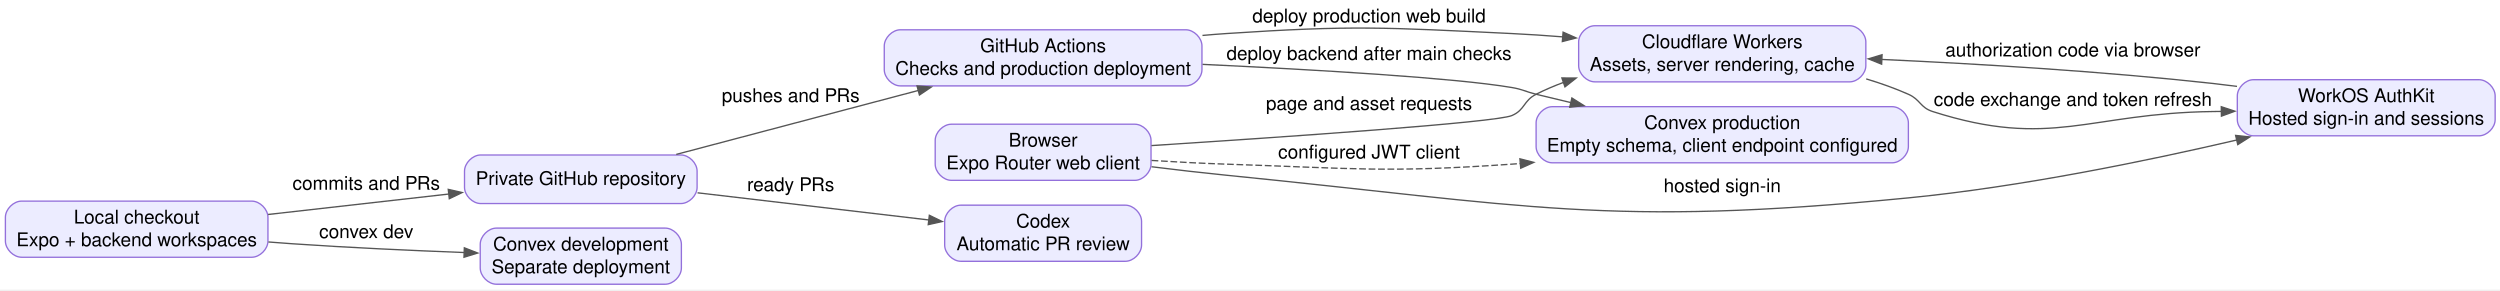
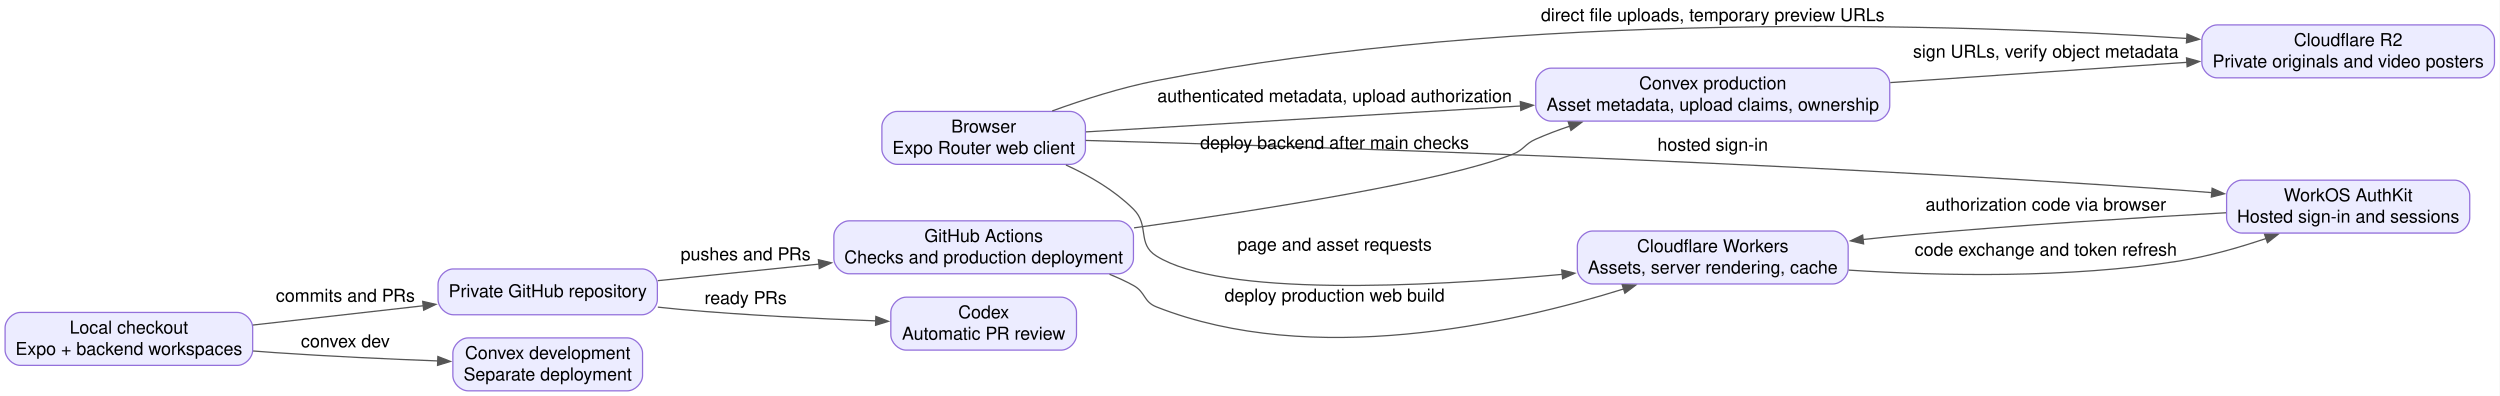
- <svg xmlns="http://www.w3.org/2000/svg" width="1853pt" height="215pt" viewBox="0.00 0.00 1853.00 215.00">
-   <g id="graph0" class="graph" transform="scale(1 1) rotate(0) translate(4 210.67)">
-     <polygon fill="white" stroke="none" points="-4,4 -4,-210.67 1849.4,-210.67 1849.4,4 -4,4" />
+ <svg xmlns="http://www.w3.org/2000/svg" width="1965pt" height="311pt" viewBox="0.00 0.00 1965.00 311.00">
+   <g id="graph0" class="graph" transform="scale(1 1) rotate(0) translate(4 307.19)">
+     <polygon fill="white" stroke="none" points="-4,4 -4,-307.19 1960.66,-307.19 1960.66,4 -4,4" />
    <g id="node1" class="node">
-       <path fill="#ececff" stroke="#9370db" d="M837.14,-118.6C837.14,-118.6 701.17,-118.6 701.17,-118.6 695.17,-118.6 689.17,-112.6 689.17,-106.6 689.17,-106.6 689.17,-89 689.17,-89 689.17,-83 695.17,-77 701.17,-77 701.17,-77 837.14,-77 837.14,-77 843.14,-77 849.14,-83 849.14,-89 849.14,-89 849.14,-106.6 849.14,-106.6 849.14,-112.6 843.14,-118.6 837.14,-118.6" />
-       <text xml:space="preserve" text-anchor="middle" x="769.16" y="-102" font-family="Helvetica,sans-Serif" font-size="14.00">Browser</text>
-       <text xml:space="preserve" text-anchor="middle" x="769.16" y="-85.2" font-family="Helvetica,sans-Serif" font-size="14.00">Expo Router web client</text>
+       <path fill="#ececff" stroke="#9370db" d="M837.14,-219.6C837.14,-219.6 701.17,-219.6 701.17,-219.6 695.17,-219.6 689.17,-213.6 689.17,-207.6 689.17,-207.6 689.17,-190 689.17,-190 689.17,-184 695.17,-178 701.17,-178 701.17,-178 837.14,-178 837.14,-178 843.14,-178 849.14,-184 849.14,-190 849.14,-190 849.14,-207.6 849.14,-207.6 849.14,-213.6 843.14,-219.6 837.14,-219.6" />
+       <text xml:space="preserve" text-anchor="middle" x="769.16" y="-203" font-family="Helvetica,sans-Serif" font-size="14.00">Browser</text>
+       <text xml:space="preserve" text-anchor="middle" x="769.16" y="-186.2" font-family="Helvetica,sans-Serif" font-size="14.00">Expo Router web client</text>
    </g>
    <g id="node2" class="node">
-       <path fill="#ececff" stroke="#9370db" d="M1366.96,-191.6C1366.96,-191.6 1178.09,-191.6 1178.09,-191.6 1172.09,-191.6 1166.09,-185.6 1166.09,-179.6 1166.09,-179.6 1166.09,-162 1166.09,-162 1166.09,-156 1172.09,-150 1178.09,-150 1178.09,-150 1366.96,-150 1366.96,-150 1372.96,-150 1378.96,-156 1378.96,-162 1378.96,-162 1378.96,-179.6 1378.96,-179.6 1378.96,-185.6 1372.96,-191.6 1366.96,-191.6" />
-       <text xml:space="preserve" text-anchor="middle" x="1272.53" y="-175" font-family="Helvetica,sans-Serif" font-size="14.00">Cloudflare Workers</text>
-       <text xml:space="preserve" text-anchor="middle" x="1272.53" y="-158.2" font-family="Helvetica,sans-Serif" font-size="14.00">Assets, server rendering, cache</text>
+       <path fill="#ececff" stroke="#9370db" d="M1436.65,-125.6C1436.65,-125.6 1247.78,-125.6 1247.78,-125.6 1241.78,-125.6 1235.78,-119.6 1235.78,-113.6 1235.78,-113.6 1235.78,-96 1235.78,-96 1235.78,-90 1241.78,-84 1247.78,-84 1247.78,-84 1436.65,-84 1436.65,-84 1442.65,-84 1448.65,-90 1448.65,-96 1448.65,-96 1448.65,-113.6 1448.65,-113.6 1448.65,-119.6 1442.65,-125.6 1436.65,-125.6" />
+       <text xml:space="preserve" text-anchor="middle" x="1342.22" y="-109" font-family="Helvetica,sans-Serif" font-size="14.00">Cloudflare Workers</text>
+       <text xml:space="preserve" text-anchor="middle" x="1342.22" y="-92.2" font-family="Helvetica,sans-Serif" font-size="14.00">Assets, server rendering, cache</text>
    </g>
    <g id="edge1" class="edge">
-       <path fill="none" stroke="#555555" d="M849.44,-102.76C947.89,-109.1 1104.44,-119.88 1116.56,-125 1126.37,-129.14 1125.06,-136 1134.56,-140.8 1141.13,-144.12 1148.06,-147.07 1155.17,-149.7" />
-       <polygon fill="#555555" stroke="#555555" points="1153.67,-152.89 1164.26,-152.83 1155.95,-146.27 1153.67,-152.89" />
-       <text xml:space="preserve" text-anchor="middle" x="1010.73" y="-129.2" font-family="Helvetica,sans-Serif" font-size="14.00">page and asset requests</text>
+       <path fill="none" stroke="#555555" d="M833.82,-177.51C852.59,-168.94 872.05,-157.53 886.89,-142.8 899.81,-129.97 889.46,-115.66 904.89,-106 956.14,-73.92 1113.15,-81.38 1224.09,-91.55" />
+       <polygon fill="#555555" stroke="#555555" points="1223.56,-95.01 1233.84,-92.46 1224.21,-88.04 1223.56,-95.01" />
+       <text xml:space="preserve" text-anchor="middle" x="1044.99" y="-110.2" font-family="Helvetica,sans-Serif" font-size="14.00">page and asset requests</text>
    </g>
    <g id="node3" class="node">
-       <path fill="#ececff" stroke="#9370db" d="M1398.49,-131.6C1398.49,-131.6 1146.56,-131.6 1146.56,-131.6 1140.56,-131.6 1134.56,-125.6 1134.56,-119.6 1134.56,-119.6 1134.56,-102 1134.56,-102 1134.56,-96 1140.56,-90 1146.56,-90 1146.56,-90 1398.49,-90 1398.49,-90 1404.49,-90 1410.49,-96 1410.49,-102 1410.49,-102 1410.49,-119.6 1410.49,-119.6 1410.49,-125.6 1404.49,-131.6 1398.49,-131.6" />
-       <text xml:space="preserve" text-anchor="middle" x="1272.53" y="-115" font-family="Helvetica,sans-Serif" font-size="14.00">Convex production</text>
-       <text xml:space="preserve" text-anchor="middle" x="1272.53" y="-98.2" font-family="Helvetica,sans-Serif" font-size="14.00">Empty schema, client endpoint configured</text>
+       <path fill="#ececff" stroke="#9370db" d="M1469.34,-253.6C1469.34,-253.6 1215.09,-253.6 1215.09,-253.6 1209.09,-253.6 1203.09,-247.6 1203.09,-241.6 1203.09,-241.6 1203.09,-224 1203.09,-224 1203.09,-218 1209.09,-212 1215.09,-212 1215.09,-212 1469.34,-212 1469.34,-212 1475.34,-212 1481.34,-218 1481.34,-224 1481.34,-224 1481.34,-241.6 1481.34,-241.6 1481.34,-247.6 1475.34,-253.6 1469.34,-253.6" />
+       <text xml:space="preserve" text-anchor="middle" x="1342.22" y="-237" font-family="Helvetica,sans-Serif" font-size="14.00">Convex production</text>
+       <text xml:space="preserve" text-anchor="middle" x="1342.22" y="-220.2" font-family="Helvetica,sans-Serif" font-size="14.00">Asset metadata, upload claims, ownership</text>
    </g>
    <g id="edge2" class="edge">
-       <path fill="none" stroke="#555555" stroke-dasharray="5,2" d="M849.55,-91.75C867.72,-90.61 886.97,-89.58 904.89,-89 998.92,-85.93 1022.72,-82.43 1116.56,-89 1118.66,-89.15 1120.77,-89.3 1122.89,-89.47" />
-       <polygon fill="#555555" stroke="#555555" points="1122.56,-92.96 1132.82,-90.33 1123.16,-85.98 1122.56,-92.96" />
-       <text xml:space="preserve" text-anchor="middle" x="1010.73" y="-93.2" font-family="Helvetica,sans-Serif" font-size="14.00">configured JWT client</text>
+       <path fill="none" stroke="#555555" d="M849.56,-203.53C937.62,-208.77 1081.68,-217.35 1191.16,-223.87" />
+       <polygon fill="#555555" stroke="#555555" points="1190.95,-227.36 1201.14,-224.46 1191.36,-220.37 1190.95,-227.36" />
+       <text xml:space="preserve" text-anchor="middle" x="1044.99" y="-226.95" font-family="Helvetica,sans-Serif" font-size="14.00">authenticated metadata, upload authorization</text>
    </g>
-     <g id="node9" class="node">
-       <path fill="#ececff" stroke="#9370db" d="M1833.4,-151.6C1833.4,-151.6 1666.3,-151.6 1666.3,-151.6 1660.3,-151.6 1654.3,-145.6 1654.3,-139.6 1654.3,-139.6 1654.3,-122 1654.3,-122 1654.3,-116 1660.3,-110 1666.3,-110 1666.3,-110 1833.4,-110 1833.4,-110 1839.4,-110 1845.4,-116 1845.4,-122 1845.4,-122 1845.4,-139.6 1845.4,-139.6 1845.4,-145.6 1839.4,-151.6 1833.4,-151.6" />
-       <text xml:space="preserve" text-anchor="middle" x="1749.85" y="-135" font-family="Helvetica,sans-Serif" font-size="14.00">WorkOS AuthKit</text>
-       <text xml:space="preserve" text-anchor="middle" x="1749.85" y="-118.2" font-family="Helvetica,sans-Serif" font-size="14.00">Hosted sign-in and sessions</text>
+     <g id="node4" class="node">
+       <path fill="#ececff" stroke="#9370db" d="M1944.66,-287.6C1944.66,-287.6 1738.66,-287.6 1738.66,-287.6 1732.66,-287.6 1726.66,-281.6 1726.66,-275.6 1726.66,-275.6 1726.66,-258 1726.66,-258 1726.66,-252 1732.66,-246 1738.66,-246 1738.66,-246 1944.66,-246 1944.66,-246 1950.66,-246 1956.66,-252 1956.66,-258 1956.66,-258 1956.66,-275.6 1956.66,-275.6 1956.66,-281.6 1950.66,-287.6 1944.66,-287.6" />
+       <text xml:space="preserve" text-anchor="middle" x="1841.66" y="-271" font-family="Helvetica,sans-Serif" font-size="14.00">Cloudflare R2</text>
+       <text xml:space="preserve" text-anchor="middle" x="1841.66" y="-254.2" font-family="Helvetica,sans-Serif" font-size="14.00">Private originals and video posters</text>
    </g>
    <g id="edge3" class="edge">
-       <path fill="none" stroke="#555555" d="M849.51,-87.08C867.69,-84.82 886.94,-82.59 904.89,-80.8 1128.62,-58.52 1186.72,-42.12 1410.49,-64 1493.61,-72.13 1586.6,-91.23 1654.03,-106.93" />
-       <polygon fill="#555555" stroke="#555555" points="1653.04,-110.3 1663.58,-109.18 1654.64,-103.48 1653.04,-110.3" />
-       <text xml:space="preserve" text-anchor="middle" x="1272.53" y="-68.2" font-family="Helvetica,sans-Serif" font-size="14.00">hosted sign-in</text>
+       <path fill="none" stroke="#555555" d="M823.06,-220C847.56,-228.89 877.3,-238.41 904.89,-243.8 1190.24,-299.56 1533.8,-288.62 1714.83,-276.97" />
+       <polygon fill="#555555" stroke="#555555" points="1714.99,-280.47 1724.74,-276.32 1714.54,-273.48 1714.99,-280.47" />
+       <text xml:space="preserve" text-anchor="middle" x="1342.22" y="-290.59" font-family="Helvetica,sans-Serif" font-size="14.00">direct file uploads, temporary preview URLs</text>
+     </g>
+     <g id="node10" class="node">
+       <path fill="#ececff" stroke="#9370db" d="M1925.21,-165.6C1925.21,-165.6 1758.11,-165.6 1758.11,-165.6 1752.11,-165.6 1746.11,-159.6 1746.11,-153.6 1746.11,-153.6 1746.11,-136 1746.11,-136 1746.11,-130 1752.11,-124 1758.11,-124 1758.11,-124 1925.21,-124 1925.21,-124 1931.21,-124 1937.21,-130 1937.21,-136 1937.21,-136 1937.21,-153.6 1937.21,-153.6 1937.21,-159.6 1931.21,-165.6 1925.21,-165.6" />
+       <text xml:space="preserve" text-anchor="middle" x="1841.66" y="-149" font-family="Helvetica,sans-Serif" font-size="14.00">WorkOS AuthKit</text>
+       <text xml:space="preserve" text-anchor="middle" x="1841.66" y="-132.2" font-family="Helvetica,sans-Serif" font-size="14.00">Hosted sign-in and sessions</text>
    </g>
    <g id="edge5" class="edge">
-       <path fill="none" stroke="#555555" d="M1379.23,-152.19C1389.98,-148.95 1400.58,-145.19 1410.49,-140.8 1419.46,-136.83 1419.14,-130.99 1428.49,-128 1516.47,-99.91 1543.95,-126.85 1636.3,-128 1638.37,-128.03 1640.47,-128.05 1642.57,-128.09" />
-       <polygon fill="#555555" stroke="#555555" points="1642.41,-131.58 1652.47,-128.25 1642.52,-124.58 1642.41,-131.58" />
-       <text xml:space="preserve" text-anchor="middle" x="1532.39" y="-132.2" font-family="Helvetica,sans-Serif" font-size="14.00">code exchange and token refresh</text>
+       <path fill="none" stroke="#555555" d="M849.34,-196.8C1011.01,-192.39 1390.62,-180.39 1708.66,-157.8 1717.04,-157.2 1725.72,-156.51 1734.44,-155.77" />
+       <polygon fill="#555555" stroke="#555555" points="1734.73,-159.26 1744.39,-154.89 1734.12,-152.28 1734.73,-159.26" />
+       <text xml:space="preserve" text-anchor="middle" x="1342.22" y="-188.67" font-family="Helvetica,sans-Serif" font-size="14.00">hosted sign-in</text>
    </g>
-     <g id="node4" class="node">
+     <g id="edge7" class="edge">
+       <path fill="none" stroke="#555555" d="M1449.05,-94.88C1522.38,-90.22 1622.02,-88.31 1708.66,-102 1731.56,-105.62 1755.9,-112.57 1777.36,-119.83" />
+       <polygon fill="#555555" stroke="#555555" points="1775.94,-123.04 1786.54,-123.02 1778.24,-116.43 1775.94,-123.04" />
+       <text xml:space="preserve" text-anchor="middle" x="1604" y="-106.2" font-family="Helvetica,sans-Serif" font-size="14.00">code exchange and token refresh</text>
+     </g>
+     <g id="edge4" class="edge">
+       <path fill="none" stroke="#555555" d="M1481.78,-242.27C1554.92,-247.27 1643.97,-253.36 1715.07,-258.22" />
+       <polygon fill="#555555" stroke="#555555" points="1714.6,-261.69 1724.81,-258.88 1715.08,-254.71 1714.6,-261.69" />
+       <text xml:space="preserve" text-anchor="middle" x="1604" y="-261.88" font-family="Helvetica,sans-Serif" font-size="14.00">sign URLs, verify object metadata</text>
+     </g>
+     <g id="node5" class="node">
      <path fill="#ececff" stroke="#9370db" d="M489.04,-41.6C489.04,-41.6 363.95,-41.6 363.95,-41.6 357.95,-41.6 351.95,-35.6 351.95,-29.6 351.95,-29.6 351.95,-12 351.95,-12 351.95,-6 357.95,0 363.95,0 363.95,0 489.04,0 489.04,0 495.04,0 501.04,-6 501.04,-12 501.04,-12 501.04,-29.6 501.04,-29.6 501.04,-35.6 495.04,-41.6 489.04,-41.6" />
      <text xml:space="preserve" text-anchor="middle" x="426.5" y="-25" font-family="Helvetica,sans-Serif" font-size="14.00">Convex development</text>
      <text xml:space="preserve" text-anchor="middle" x="426.5" y="-8.2" font-family="Helvetica,sans-Serif" font-size="14.00">Separate deployment</text>
    </g>
-     <g id="node5" class="node">
+     <g id="node6" class="node">
      <path fill="#ececff" stroke="#9370db" d="M182.6,-61.6C182.6,-61.6 12,-61.6 12,-61.6 6,-61.6 0,-55.6 0,-49.6 0,-49.6 0,-32 0,-32 0,-26 6,-20 12,-20 12,-20 182.6,-20 182.6,-20 188.6,-20 194.6,-26 194.6,-32 194.6,-32 194.6,-49.6 194.6,-49.6 194.6,-55.6 188.6,-61.6 182.6,-61.6" />
      <text xml:space="preserve" text-anchor="middle" x="97.3" y="-45" font-family="Helvetica,sans-Serif" font-size="14.00">Local checkout</text>
      <text xml:space="preserve" text-anchor="middle" x="97.3" y="-28.2" font-family="Helvetica,sans-Serif" font-size="14.00">Expo + backend workspaces</text>
    </g>
-     <g id="edge6" class="edge">
+     <g id="edge8" class="edge">
      <path fill="none" stroke="#555555" d="M194.93,-31.32C200.91,-30.84 206.84,-30.4 212.6,-30 254.59,-27.11 301.31,-24.97 340.25,-23.49" />
      <polygon fill="#555555" stroke="#555555" points="340.17,-26.99 350.04,-23.12 339.91,-20 340.17,-26.99" />
      <text xml:space="preserve" text-anchor="middle" x="267.45" y="-34.2" font-family="Helvetica,sans-Serif" font-size="14.00">convex dev</text>
    </g>
-     <g id="node6" class="node">
+     <g id="node7" class="node">
      <path fill="#ececff" stroke="#9370db" d="M500.69,-95.8C500.69,-95.8 352.3,-95.8 352.3,-95.8 346.3,-95.8 340.3,-89.8 340.3,-83.8 340.3,-83.8 340.3,-71.8 340.3,-71.8 340.3,-65.8 346.3,-59.8 352.3,-59.8 352.3,-59.8 500.69,-59.8 500.69,-59.8 506.69,-59.8 512.69,-65.8 512.69,-71.8 512.69,-71.8 512.69,-83.8 512.69,-83.8 512.69,-89.8 506.69,-95.8 500.69,-95.8" />
      <text xml:space="preserve" text-anchor="middle" x="426.5" y="-73.6" font-family="Helvetica,sans-Serif" font-size="14.00">Private GitHub repository</text>
    </g>
-     <g id="edge9" class="edge">
+     <g id="edge11" class="edge">
      <path fill="none" stroke="#555555" d="M194.7,-51.7C236.92,-56.48 286.36,-62.07 328.63,-66.85" />
      <polygon fill="#555555" stroke="#555555" points="328.24,-70.32 338.57,-67.97 329.02,-63.37 328.24,-70.32" />
      <text xml:space="preserve" text-anchor="middle" x="267.45" y="-70.03" font-family="Helvetica,sans-Serif" font-size="14.00">commits and PRs</text>
    </g>
-     <g id="node7" class="node">
-       <path fill="#ececff" stroke="#9370db" d="M874.89,-188.6C874.89,-188.6 663.42,-188.6 663.42,-188.6 657.42,-188.6 651.42,-182.6 651.42,-176.6 651.42,-176.6 651.42,-159 651.42,-159 651.42,-153 657.42,-147 663.42,-147 663.42,-147 874.89,-147 874.89,-147 880.89,-147 886.89,-153 886.89,-159 886.89,-159 886.89,-176.6 886.89,-176.6 886.89,-182.6 880.89,-188.6 874.89,-188.6" />
-       <text xml:space="preserve" text-anchor="middle" x="769.16" y="-172" font-family="Helvetica,sans-Serif" font-size="14.00">GitHub Actions</text>
-       <text xml:space="preserve" text-anchor="middle" x="769.16" y="-155.2" font-family="Helvetica,sans-Serif" font-size="14.00">Checks and production deployment</text>
+     <g id="node8" class="node">
+       <path fill="#ececff" stroke="#9370db" d="M874.89,-133.6C874.89,-133.6 663.42,-133.6 663.42,-133.6 657.42,-133.6 651.42,-127.6 651.42,-121.6 651.42,-121.6 651.42,-104 651.42,-104 651.42,-98 657.42,-92 663.42,-92 663.42,-92 874.89,-92 874.89,-92 880.89,-92 886.89,-98 886.89,-104 886.89,-104 886.89,-121.6 886.89,-121.6 886.89,-127.6 880.89,-133.6 874.89,-133.6" />
+       <text xml:space="preserve" text-anchor="middle" x="769.16" y="-117" font-family="Helvetica,sans-Serif" font-size="14.00">GitHub Actions</text>
+       <text xml:space="preserve" text-anchor="middle" x="769.16" y="-100.2" font-family="Helvetica,sans-Serif" font-size="14.00">Checks and production deployment</text>
+     </g>
+     <g id="edge12" class="edge">
+       <path fill="none" stroke="#555555" d="M513.02,-86.59C551.37,-90.53 597.43,-95.26 639.8,-99.61" />
+       <polygon fill="#555555" stroke="#555555" points="639.25,-103.07 649.55,-100.61 639.96,-96.11 639.25,-103.07" />
+       <text xml:space="preserve" text-anchor="middle" x="582.06" y="-102.63" font-family="Helvetica,sans-Serif" font-size="14.00">pushes and PRs</text>
+     </g>
+     <g id="node9" class="node">
+       <path fill="#ececff" stroke="#9370db" d="M830.12,-73.6C830.12,-73.6 708.19,-73.6 708.19,-73.6 702.19,-73.6 696.19,-67.6 696.19,-61.6 696.19,-61.6 696.19,-44 696.19,-44 696.19,-38 702.19,-32 708.19,-32 708.19,-32 830.12,-32 830.12,-32 836.12,-32 842.12,-38 842.12,-44 842.12,-44 842.12,-61.6 842.12,-61.6 842.12,-67.6 836.12,-73.6 830.12,-73.6" />
+       <text xml:space="preserve" text-anchor="middle" x="769.16" y="-57" font-family="Helvetica,sans-Serif" font-size="14.00">Codex</text>
+       <text xml:space="preserve" text-anchor="middle" x="769.16" y="-40.2" font-family="Helvetica,sans-Serif" font-size="14.00">Automatic PR review</text>
+     </g>
+     <g id="edge13" class="edge">
+       <path fill="none" stroke="#555555" d="M513.03,-65.79C519,-65.13 524.93,-64.52 530.69,-64 581.66,-59.4 638.96,-56.63 684.51,-54.99" />
+       <polygon fill="#555555" stroke="#555555" points="684.43,-58.5 694.31,-54.65 684.19,-51.5 684.43,-58.5" />
+       <text xml:space="preserve" text-anchor="middle" x="582.06" y="-68.2" font-family="Helvetica,sans-Serif" font-size="14.00">ready PRs</text>
    </g>
    <g id="edge10" class="edge">
-       <path fill="none" stroke="#555555" d="M497.25,-96.23C549.08,-109.92 620.26,-128.73 676.66,-143.63" />
-       <polygon fill="#555555" stroke="#555555" points="675.7,-146.99 686.26,-146.16 677.49,-140.23 675.7,-146.99" />
-       <text xml:space="preserve" text-anchor="middle" x="582.06" y="-135.06" font-family="Helvetica,sans-Serif" font-size="14.00">pushes and PRs</text>
+       <path fill="none" stroke="#555555" d="M868.09,-91.6C874.59,-88.99 880.93,-86.07 886.89,-82.8 896.49,-77.54 894.71,-70.01 904.89,-66 1027.36,-17.73 1183.7,-52.47 1272.11,-80.04" />
+       <polygon fill="#555555" stroke="#555555" points="1271.04,-83.37 1281.63,-83.07 1273.16,-76.7 1271.04,-83.37" />
+       <text xml:space="preserve" text-anchor="middle" x="1044.99" y="-70.2" font-family="Helvetica,sans-Serif" font-size="14.00">deploy production web build</text>
    </g>
-     <g id="node8" class="node">
-       <path fill="#ececff" stroke="#9370db" d="M830.12,-58.6C830.12,-58.6 708.19,-58.6 708.19,-58.6 702.19,-58.6 696.19,-52.6 696.19,-46.6 696.19,-46.6 696.19,-29 696.19,-29 696.19,-23 702.19,-17 708.19,-17 708.19,-17 830.12,-17 830.12,-17 836.12,-17 842.12,-23 842.12,-29 842.12,-29 842.12,-46.6 842.12,-46.6 842.12,-52.6 836.12,-58.6 830.12,-58.6" />
-       <text xml:space="preserve" text-anchor="middle" x="769.16" y="-42" font-family="Helvetica,sans-Serif" font-size="14.00">Codex</text>
-       <text xml:space="preserve" text-anchor="middle" x="769.16" y="-25.2" font-family="Helvetica,sans-Serif" font-size="14.00">Automatic PR review</text>
+     <g id="edge9" class="edge">
+       <path fill="none" stroke="#555555" d="M887.35,-128.1C990.49,-142.53 1132.22,-165.04 1185.09,-186 1193.99,-189.53 1194.34,-193.95 1203.09,-197.8 1211.64,-201.56 1220.67,-204.97 1229.85,-208.05" />
+       <polygon fill="#555555" stroke="#555555" points="1228.64,-211.34 1239.24,-211.06 1230.78,-204.67 1228.64,-211.34" />
+       <text xml:space="preserve" text-anchor="middle" x="1044.99" y="-190.2" font-family="Helvetica,sans-Serif" font-size="14.00">deploy backend after main checks</text>
    </g>
-     <g id="edge11" class="edge">
-       <path fill="none" stroke="#555555" d="M513.02,-67.76C565.53,-61.59 632.49,-53.73 684.63,-47.61" />
-       <polygon fill="#555555" stroke="#555555" points="684.83,-51.11 694.35,-46.47 684.01,-44.16 684.83,-51.11" />
-       <text xml:space="preserve" text-anchor="middle" x="582.06" y="-69.06" font-family="Helvetica,sans-Serif" font-size="14.00">ready PRs</text>
-     </g>
-     <g id="edge8" class="edge">
-       <path fill="none" stroke="#555555" d="M887.27,-184.4C893.22,-184.94 899.12,-185.42 904.89,-185.8 998.76,-192.04 1022.6,-190.34 1116.56,-185.8 1128.88,-185.21 1141.74,-184.35 1154.54,-183.33" />
-       <polygon fill="#555555" stroke="#555555" points="1154.57,-186.84 1164.25,-182.53 1154,-179.87 1154.57,-186.84" />
-       <text xml:space="preserve" text-anchor="middle" x="1010.73" y="-194.07" font-family="Helvetica,sans-Serif" font-size="14.00">deploy production web build</text>
-     </g>
-     <g id="edge7" class="edge">
-       <path fill="none" stroke="#555555" d="M887.35,-162.96C970.25,-159.04 1073.93,-153 1116.56,-145.8 1124.75,-144.42 1126.51,-142.8 1134.56,-140.8 1142.95,-138.72 1151.65,-136.64 1160.41,-134.59" />
-       <polygon fill="#555555" stroke="#555555" points="1161.08,-138.03 1170.04,-132.37 1159.51,-131.21 1161.08,-138.03" />
-       <text xml:space="preserve" text-anchor="middle" x="1010.73" y="-166.27" font-family="Helvetica,sans-Serif" font-size="14.00">deploy backend after main checks</text>
-     </g>
-     <g id="edge4" class="edge">
-       <path fill="none" stroke="#555555" d="M1654.07,-146.64C1648.06,-147.43 1642.1,-148.16 1636.3,-148.8 1554.44,-157.81 1461.75,-163.35 1390.56,-166.62" />
-       <polygon fill="#555555" stroke="#555555" points="1390.67,-163.11 1380.83,-167.05 1390.98,-170.1 1390.67,-163.11" />
-       <text xml:space="preserve" text-anchor="middle" x="1532.39" y="-168.87" font-family="Helvetica,sans-Serif" font-size="14.00">authorization code via browser</text>
+     <g id="edge6" class="edge">
+       <path fill="none" stroke="#555555" d="M1745.66,-139.96C1677.13,-136.16 1582.44,-130.26 1499.34,-122.8 1486.6,-121.66 1473.3,-120.33 1460.05,-118.92" />
+       <polygon fill="#555555" stroke="#555555" points="1460.78,-115.48 1450.47,-117.88 1460.03,-122.44 1460.78,-115.48" />
+       <text xml:space="preserve" text-anchor="middle" x="1604" y="-141.66" font-family="Helvetica,sans-Serif" font-size="14.00">authorization code via browser</text>
    </g>
  </g>
</svg>
